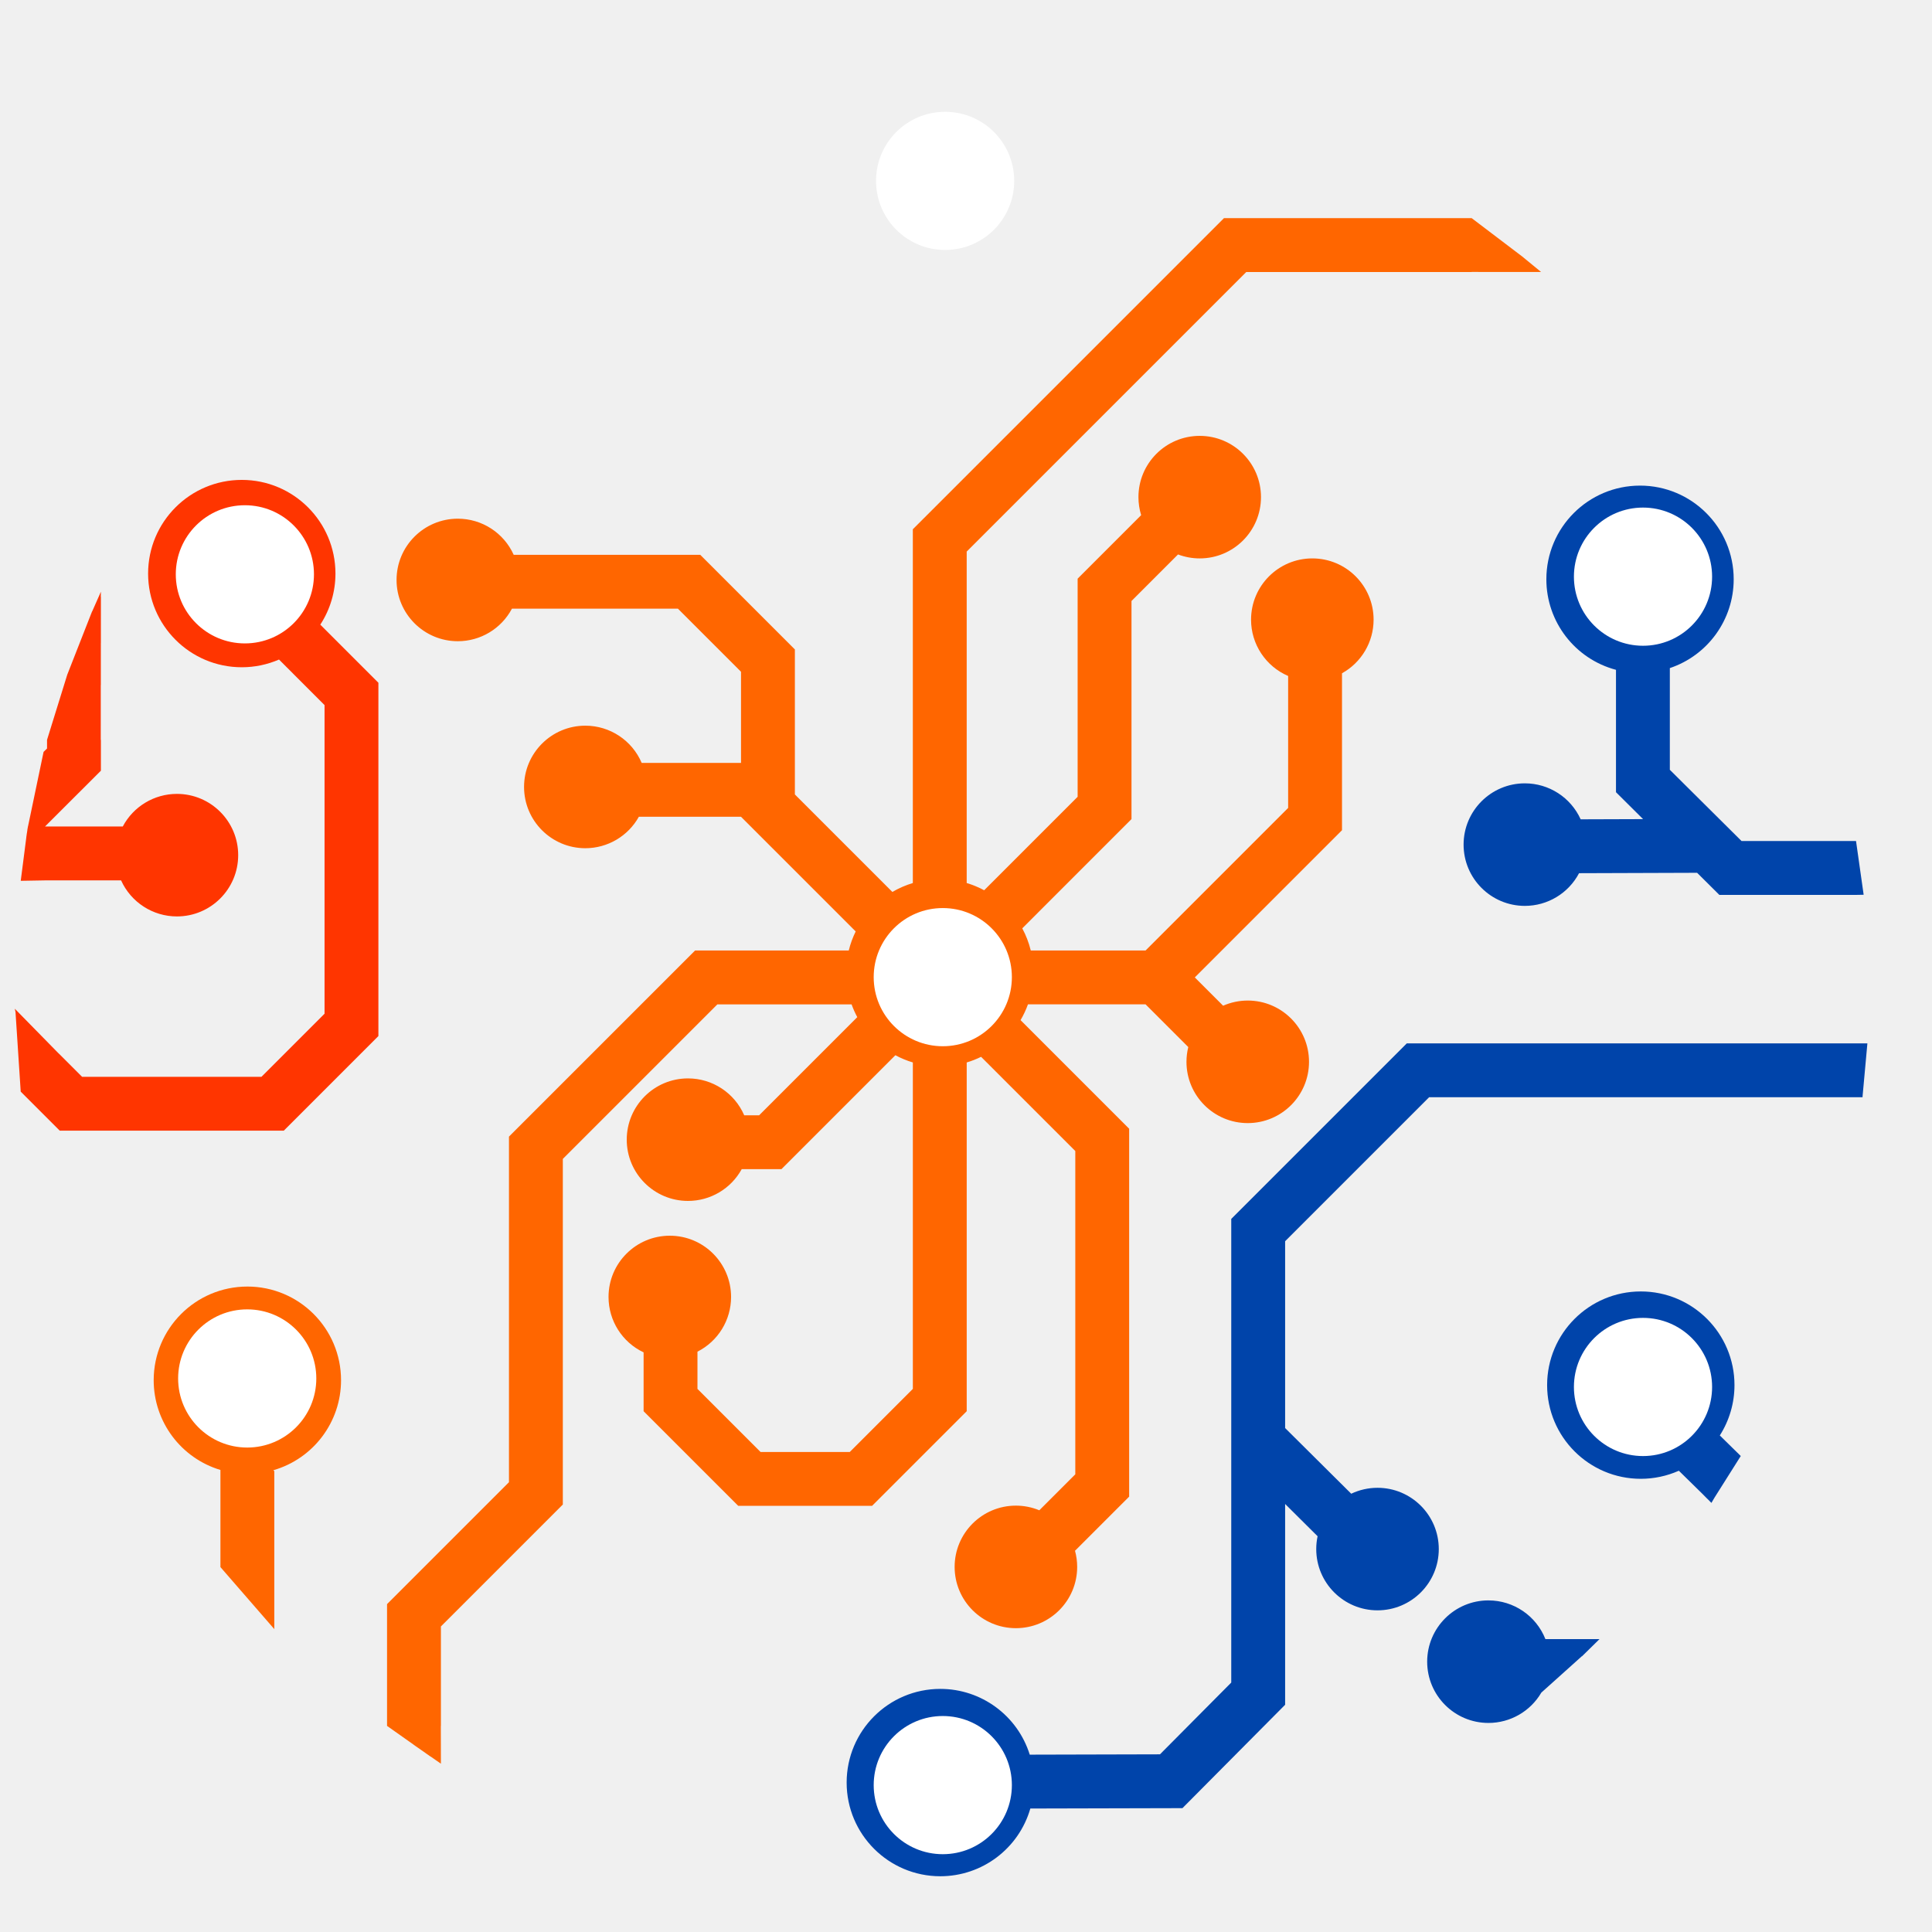
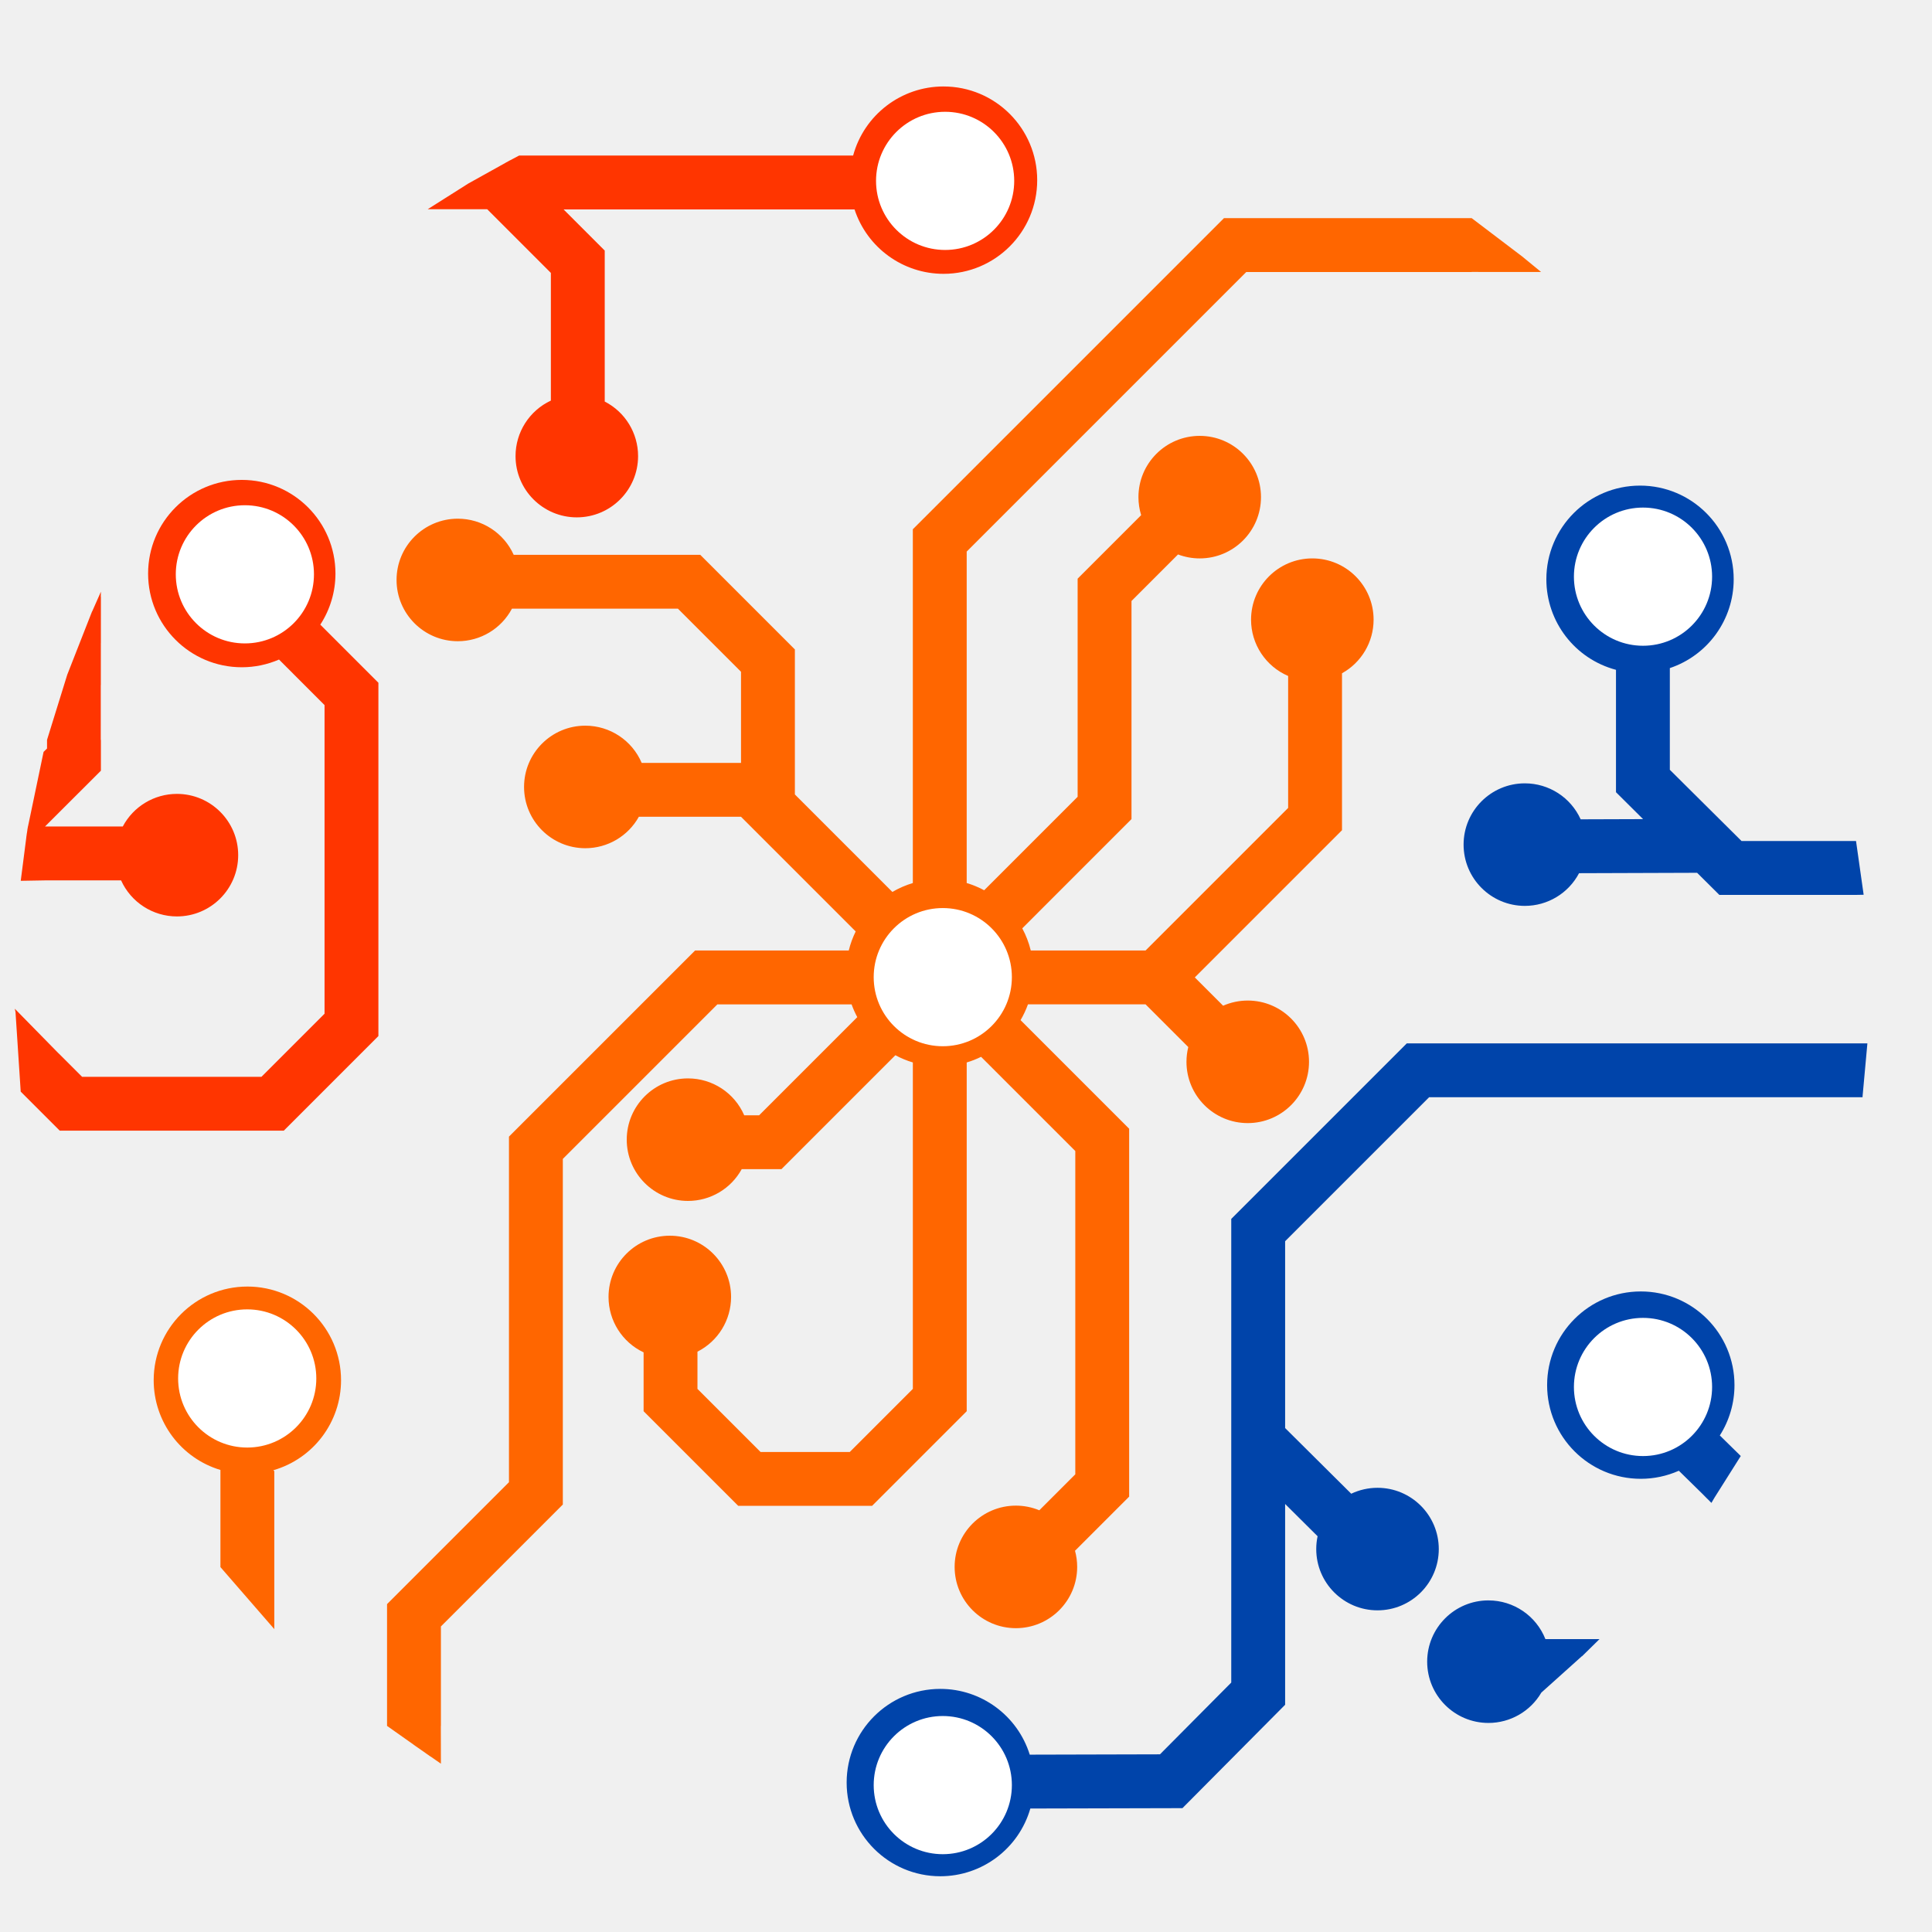
<svg xmlns="http://www.w3.org/2000/svg" id="SVGRoot" version="1.1" viewBox="0 0 250 250">
  <g id="bottom_orange">
    <path id="path4-7-6" d="m32.009 166.48a12.122 12.122 0 0 0-12.122 12.122 12.122 12.122 0 0 0 8.637 11.61v12.57l6.97 8.023v-20.426l-0.116-0.134a12.122 12.122 0 0 0 8.753-11.644 12.122 12.122 0 0 0-12.122-12.122z" fill="#ff6600" stroke-width=".283" />
  </g>
  <g id="right_blue">
    <path id="path14-0" d="m212.22 62.838a12.122 12.122 0 0 0-12.122 12.122 12.122 12.122 0 0 0 9.01 11.715v15.836l3.505 3.482-8.075 0.027a7.929 7.929 0 0 0-7.222-4.656 7.929 7.929 0 0 0-7.928 7.928 7.929 7.929 0 0 0 7.928 7.929 7.929 7.929 0 0 0 7.013-4.23l15.277-0.051 2.877 2.858h17.562v4e-3l1.111-0.021-0.987-6.953h-14.814l-9.279-9.217v-13.16a12.122 12.122 0 0 0 8.263-11.492 12.122 12.122 0 0 0-12.121-12.122z" fill="#0044aa" style="stroke-width:.3" />
  </g>
  <g id="middle_orange">
    <path id="path10-2" d="m158.38 28.227-40.26 40.26v45.777a12.122 12.122 0 0 0-2.648 1.154l-12.615-12.615v-18.765l-12.245-12.246h-24.14a7.929 7.929 0 0 0-7.23-4.675 7.929 7.929 0 0 0-7.928 7.929 7.929 7.929 0 0 0 7.928 7.928 7.929 7.929 0 0 0 7.003-4.212h21.479l8.163 8.163v11.795h-12.853a7.929 7.929 0 0 0-7.293-4.818 7.929 7.929 0 0 0-7.928 7.929 7.929 7.929 0 0 0 7.928 7.928 7.929 7.929 0 0 0 6.926-4.069h13.219l14.839 14.839a12.122 12.122 0 0 0-0.896 2.466h-19.887l-24.082 24.081v44.721l-15.776 15.775v15.759l2.798 1.975 0.652 0.46-0.009 5e-3 1.017 0.706 1.139 0.803 0.001-0.012 1.372 0.953-0.008-3.251-0.004-1.638h0.012v-12.872l15.776-15.776v-44.721l19.999-19.999h17.366a12.122 12.122 0 0 0 0.737 1.654l-12.7 12.7h-1.93a7.929 7.929 0 0 0-7.274-4.774 7.929 7.929 0 0 0-7.928 7.928 7.929 7.929 0 0 0 7.928 7.928 7.929 7.929 0 0 0 6.95-4.113h5.141l14.742-14.742a12.122 12.122 0 0 0 2.261 0.936v42.243l-8.163 8.163h-11.544l-8.163-8.163v-4.821a7.929 7.929 0 0 0 4.349-7.074 7.929 7.929 0 0 0-7.928-7.929 7.929 7.929 0 0 0-7.929 7.929 7.929 7.929 0 0 0 4.538 7.167v7.615l12.246 12.245h17.319l12.245-12.245v-45.129a12.122 12.122 0 0 0 1.86-0.73l12.191 12.191v41.832l-4.655 4.655a7.929 7.929 0 0 0-3.03-0.602 7.929 7.929 0 0 0-7.929 7.928 7.929 7.929 0 0 0 7.929 7.929 7.929 7.929 0 0 0 7.928-7.929 7.929 7.929 0 0 0-0.28-2.088l7.006-7.006v-47.607l-14.051-14.051a12.122 12.122 0 0 0 0.956-2.042h15.219l5.527 5.527a7.929 7.929 0 0 0-0.234 1.91 7.929 7.929 0 0 0 7.929 7.929 7.929 7.929 0 0 0 7.928-7.929 7.929 7.929 0 0 0-7.928-7.928 7.929 7.929 0 0 0-3.187 0.669l-3.663-3.663 19.046-19.046v-20.309a7.929 7.929 0 0 0 4.089-6.936 7.929 7.929 0 0 0-7.928-7.929 7.929 7.929 0 0 0-7.929 7.929 7.929 7.929 0 0 0 4.799 7.284v17.074l-18.449 18.449h-14.855a12.122 12.122 0 0 0-1.101-2.866l14.135-14.136v-28.224l6.022-6.022a7.929 7.929 0 0 0 2.805 0.513 7.929 7.929 0 0 0 7.929-7.928 7.929 7.929 0 0 0-7.929-7.929 7.929 7.929 0 0 0-7.928 7.929 7.929 7.929 0 0 0 0.35 2.331l-8.219 8.219v28.225l-12.094 12.094a12.122 12.122 0 0 0-2.261-0.936v-42.888l36.177-36.177h29.167v-0.008l4.291 6e-4 4.688 0.001-1.164-0.954-1.153-0.947 3e-3 -0.004h-4e-3l4e-3 -6e-4 -3.332-2.529-3.332-2.529z" fill="#ff6600" stroke-width=".668" />
  </g>
  <g id="left_red">
    <path id="path12-2-7" d="m31.287 62.099a12.122 12.122 0 0 0-12.122 12.122 12.122 12.122 0 0 0 12.122 12.122 12.122 12.122 0 0 0 4.818-0.998l5.891 5.892v39.939l-8.163 8.163h-23.211l-3.012-3.012-0.005 5e-3 -5.691-5.804 0.093 0.434 0.327 4.996 0.346 5.298 5.053 5.053h28.986l12.246-12.246v-45.714l-7.518-7.518a12.122 12.122 0 0 0 1.961-6.61 12.122 12.122 0 0 0-12.122-12.122zm-18.231 14.471-0.652 1.472-0.486 1.099 6e-4 -0.036-0.118 0.302-0.047 0.107h0.005l-1.448 3.691-1.608 4.1-1.308 4.216-1.308 4.216v1.119l-0.448 0.439-1.051 5.035-0.963 4.611-0.006 8e-3v1e-3l-0.006-1e-3 -0.031 0.203-0.045 0.214 0.015-0.016-0.044 0.288-0.031 0.206-0.005-5e-3 -0.028 0.22-0.041 0.269 0.006-2e-3 -0.331 2.581-0.394 3.069 1.71-0.029 1.677-0.029h9.596a7.929 7.929 0 0 0 7.227 4.668 7.929 7.929 0 0 0 7.928-7.928 7.929 7.929 0 0 0-7.928-7.929 7.929 7.929 0 0 0-7.007 4.219h-10.061l3.231-3.226 4-3.994v-3.993h-0.019l0.001-2.567 0.001-3.004-0.001 0.002 6e-4 -1.533 0.008 0.009 0.001-3.004 0.001-2.438 0.005 0.006 0.002-6.007-0.016 0.043z" fill="#ff3500" stroke-width=".26" />
  </g>
  <g id="top_red">
-         
-     </g>
+     <path id="path6-5-5" d="m122.09 11.188a12.122 12.122 0 0 0-11.696 8.94h-43.206v0.009l-0.013-0.009-0.879 0.465-0.271 0.144-0.006-0.005-0.303 0.169-0.298 0.158 0.013 6e-4 -2.126 1.183-2.715 1.511-2.625 1.662-2.624 1.661 7.704-0.002 8.237 8.238v16.524a7.929 7.929 0 0 0-4.571 7.182 7.929 7.929 0 0 0 7.929 7.928 7.929 7.929 0 0 0 7.928-7.928 7.929 7.929 0 0 0-4.316-7.058v-19.536l-5.325-5.325h37.65a12.122 12.122 0 0 0 11.514 8.334 12.122 12.122 0 0 0 12.122-12.122 12.122 12.122 0 0 0-12.122-12.122z" fill="#ff3500" stroke-width=".253" style="mix-blend-mode:normal" />
+   </g>
  <g id="bottom_blue">
    <path id="path16-6-8" d="m182.04 135.01-22.716 22.716v59.997l-9.224 9.286-16.851 0.043a12.122 12.122 0 0 0-11.571-8.51 12.122 12.122 0 0 0-12.122 12.122 12.122 12.122 0 0 0 12.122 12.122 12.122 12.122 0 0 0 11.647-8.764l19.683-0.049 13.287-13.376v-25.982l4.202 4.174a7.929 7.929 0 0 0-0.176 1.66 7.929 7.929 0 0 0 7.929 7.928 7.929 7.929 0 0 0 7.928-7.928 7.929 7.929 0 0 0-7.928-7.928 7.929 7.929 0 0 0-3.401 0.766l-8.554-8.497v-24.178l18.633-18.633h56.088v-0.118l0.308-3.381 0.316-3.47h-0.623zm30.279 32.103a12.122 12.122 0 0 0-12.122 12.122 12.122 12.122 0 0 0 12.122 12.122 12.122 12.122 0 0 0 4.923-1.045l3.057 2.998 0.185 0.188 0.454 0.459 3e-3 -5e-3 0.061 0.062 0.454 0.459 0.422-0.715 1.688-2.675 1.688-2.676-2.711-2.659a12.122 12.122 0 0 0 1.898-6.513 12.122 12.122 0 0 0-12.122-12.122zm-19.719 39.978a7.929 7.929 0 0 0-7.924 7.929 7.929 7.929 0 0 0 7.929 7.928 7.929 7.929 0 0 0 6.844-3.926l2.786-2.501 2.463-2.212 6e-3 0.021 0.305-0.3 0.061-0.054h-5e-3l0.773-0.759 1.129-1.109 6e-3 -5e-3v-1e-3l-2.885-1e-3v2e-3h-0.768l-3.344-1e-3a7.929 7.929 0 0 0-7.371-5.01 7.929 7.929 0 0 0-3e-3 0z" fill="#0044aa" stroke-width=".089" />
-     <animateMotion dur="10s" repeatCount="indefinite" path="M20,50 C20,-50 180,150 180,50 C180-50 20,150 20,50 z" />
+     <animateMotion dur="2s" repeatCount="indefinite" path="M20,50 C20,-50 180,150 180,50 C180-50 20,150 20,50 z" />
  </g>
  <g id="layer1">
    <g id="g18-9" transform="matrix(.3 0 0 .3 1.8918 6.9441)">
      <g id="g8-8" style="mix-blend-mode:normal" />
    </g>
    <g id="g34-2" transform="matrix(.3 0 0 .3 2.1398 7.1922)" fill="#ffffff" stroke-width=".663">
      <circle id="circle20-1" cx="399.52" cy="397.5" r="29.8" />
      <circle id="circle22-5" cx="400.53" cy="54.043" r="29.8" />
      <circle id="circle24-5" cx="399.52" cy="746" r="29.8" />
      <circle id="circle26-2" cx="701.55" cy="224.76" r="29.8" />
      <circle id="circle28-6" cx="701.55" cy="574.27" r="29.8" />
      <circle id="circle30-7" cx="99.5" cy="570.6" r="29.8" />
      <circle id="circle32-0" cx="98.49" cy="223.75" r="29.8" />
    </g>
  </g>
</svg>
